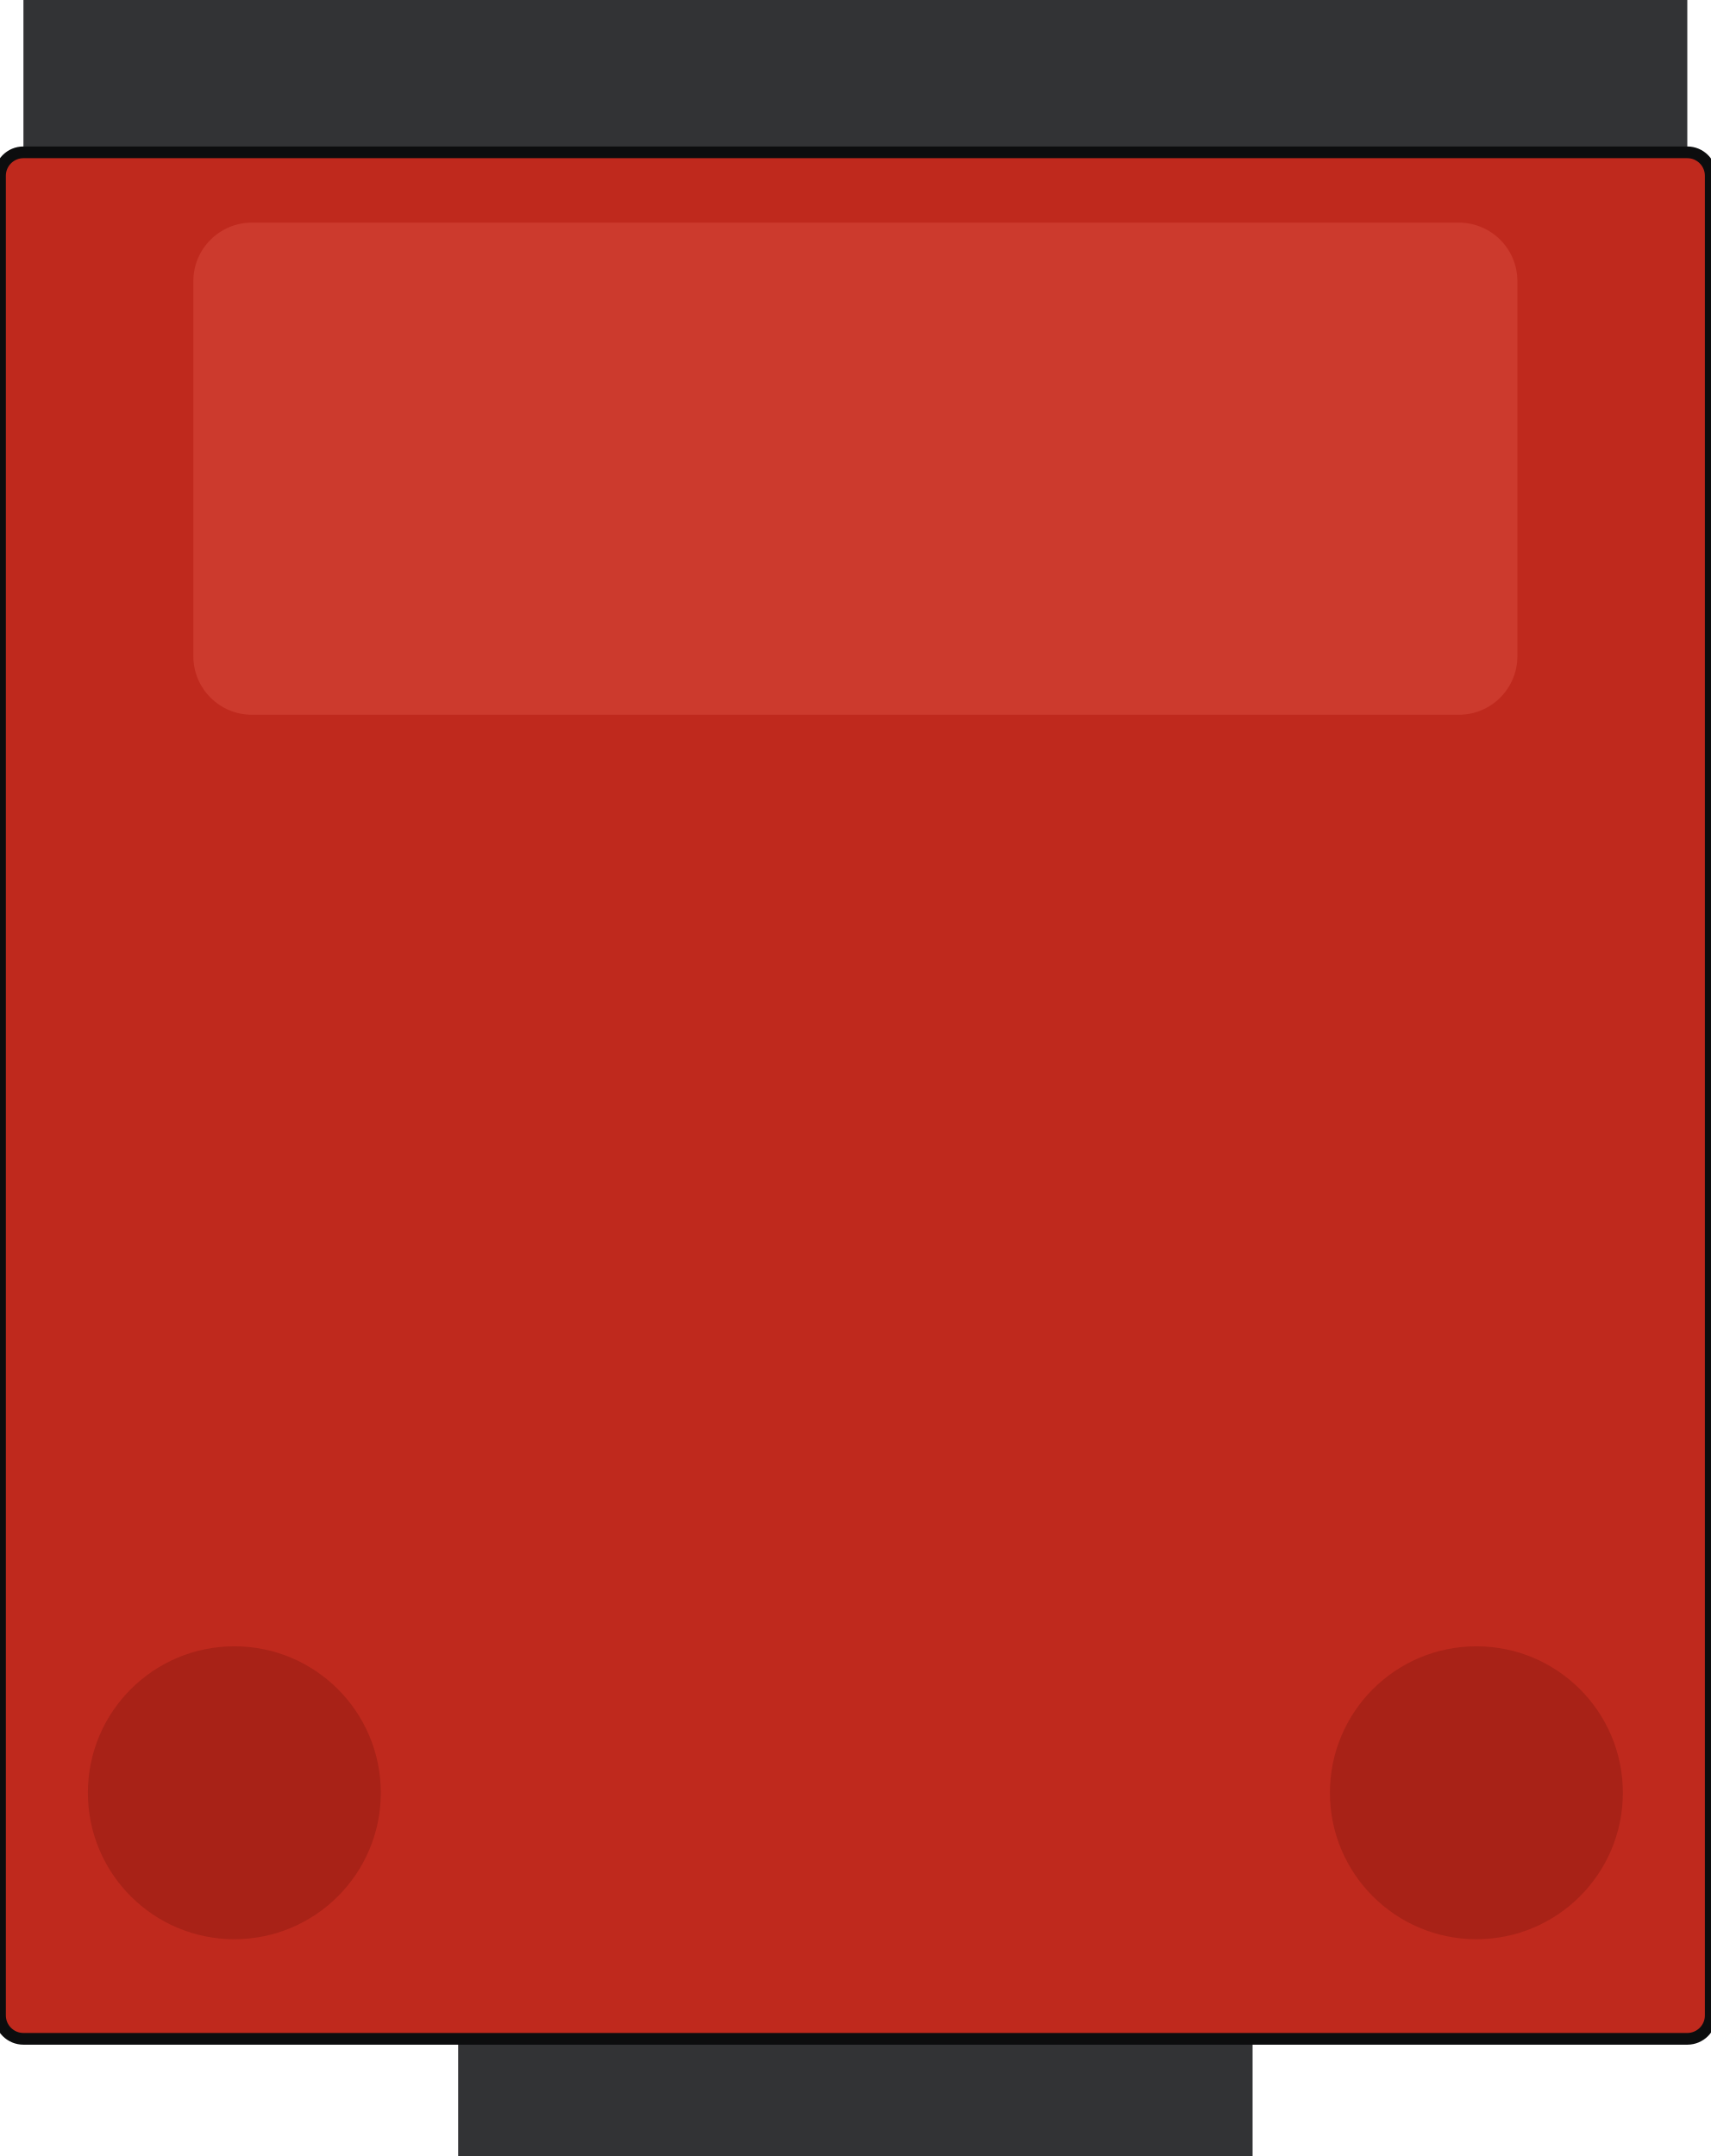
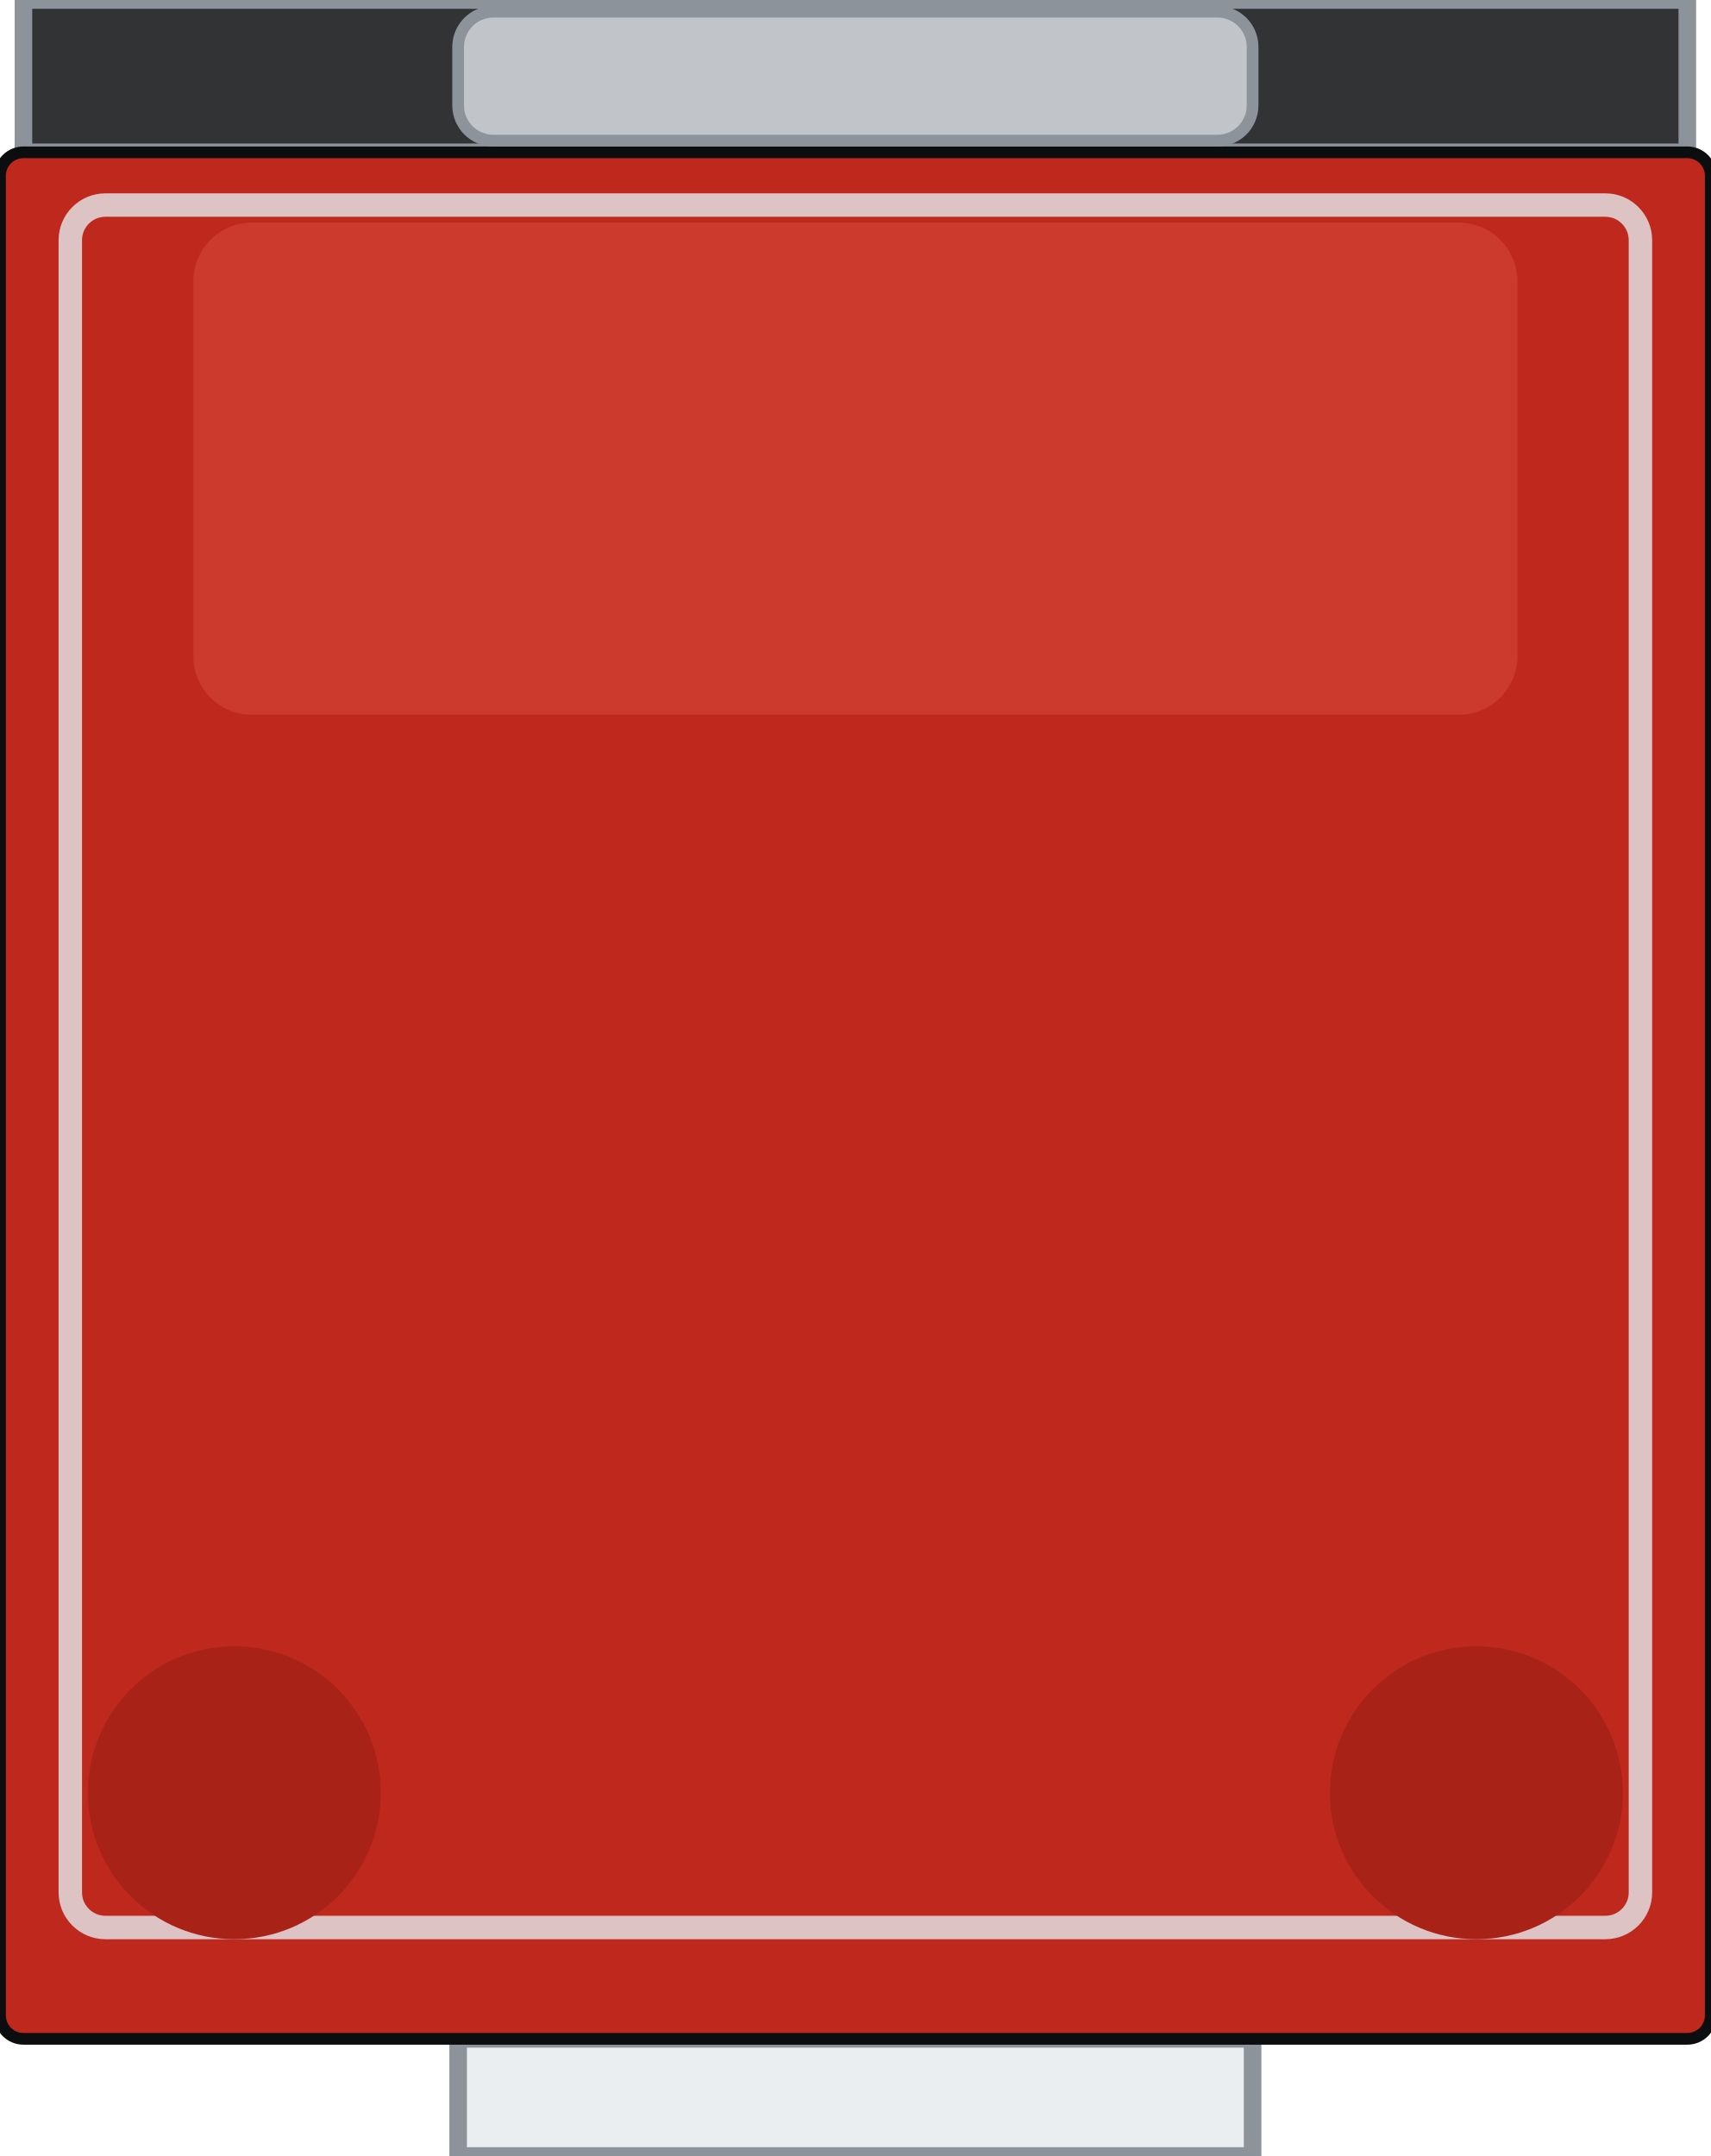
<svg xmlns="http://www.w3.org/2000/svg" width="14.6mm" height="18.4mm" viewBox="0 0 14.6 18.4">
-   <rect id="housing-top" x="0.2" y="0" width="14.2" height="1.3" fill="#323335" />
-   <rect id="housing-tab" x="3.91" y="17.4" width="6.78" height="1.0" fill="#323335" />
+   <rect id="housing-top" x="0.2" y="0" width="14.2" height="1.3" fill="#323335" stroke="#8d939a" stroke-width="0.15" />
+   <rect id="housing-tab" x="3.91" y="17.4" width="6.78" height="1.0" fill="#e4eaed" fill-opacity="0.8" stroke="#8d939a" stroke-width="0.15" />
  <rect id="frame" x="0" y="1.3" width="14.6" height="16.1" rx="0.2" fill="#bf291d" stroke="#0c0d0e" stroke-width="0.1" />
+   <rect id="collar" x="0.6" y="1.75" width="13.4" height="14.7" rx="0.3" fill="none" stroke="#e4eaed" stroke-opacity="0.8" stroke-width="0.2" />
+   <rect id="latch" x="3.91" y="0.1" width="6.78" height="1.1" rx="0.3" fill="#e4eaed" fill-opacity="0.8" stroke="#8d939a" stroke-width="0.1" />
  <rect id="label" x="1.65" y="1.9" width="11.3" height="4.2" rx="0.5" fill="#cc3a2d" />
  <circle id="mark-left" cx="2.0" cy="15.3" r="1.25" fill="#a82217" />
  <circle id="mark-right" cx="12.6" cy="15.3" r="1.25" fill="#a82217" />
</svg>
